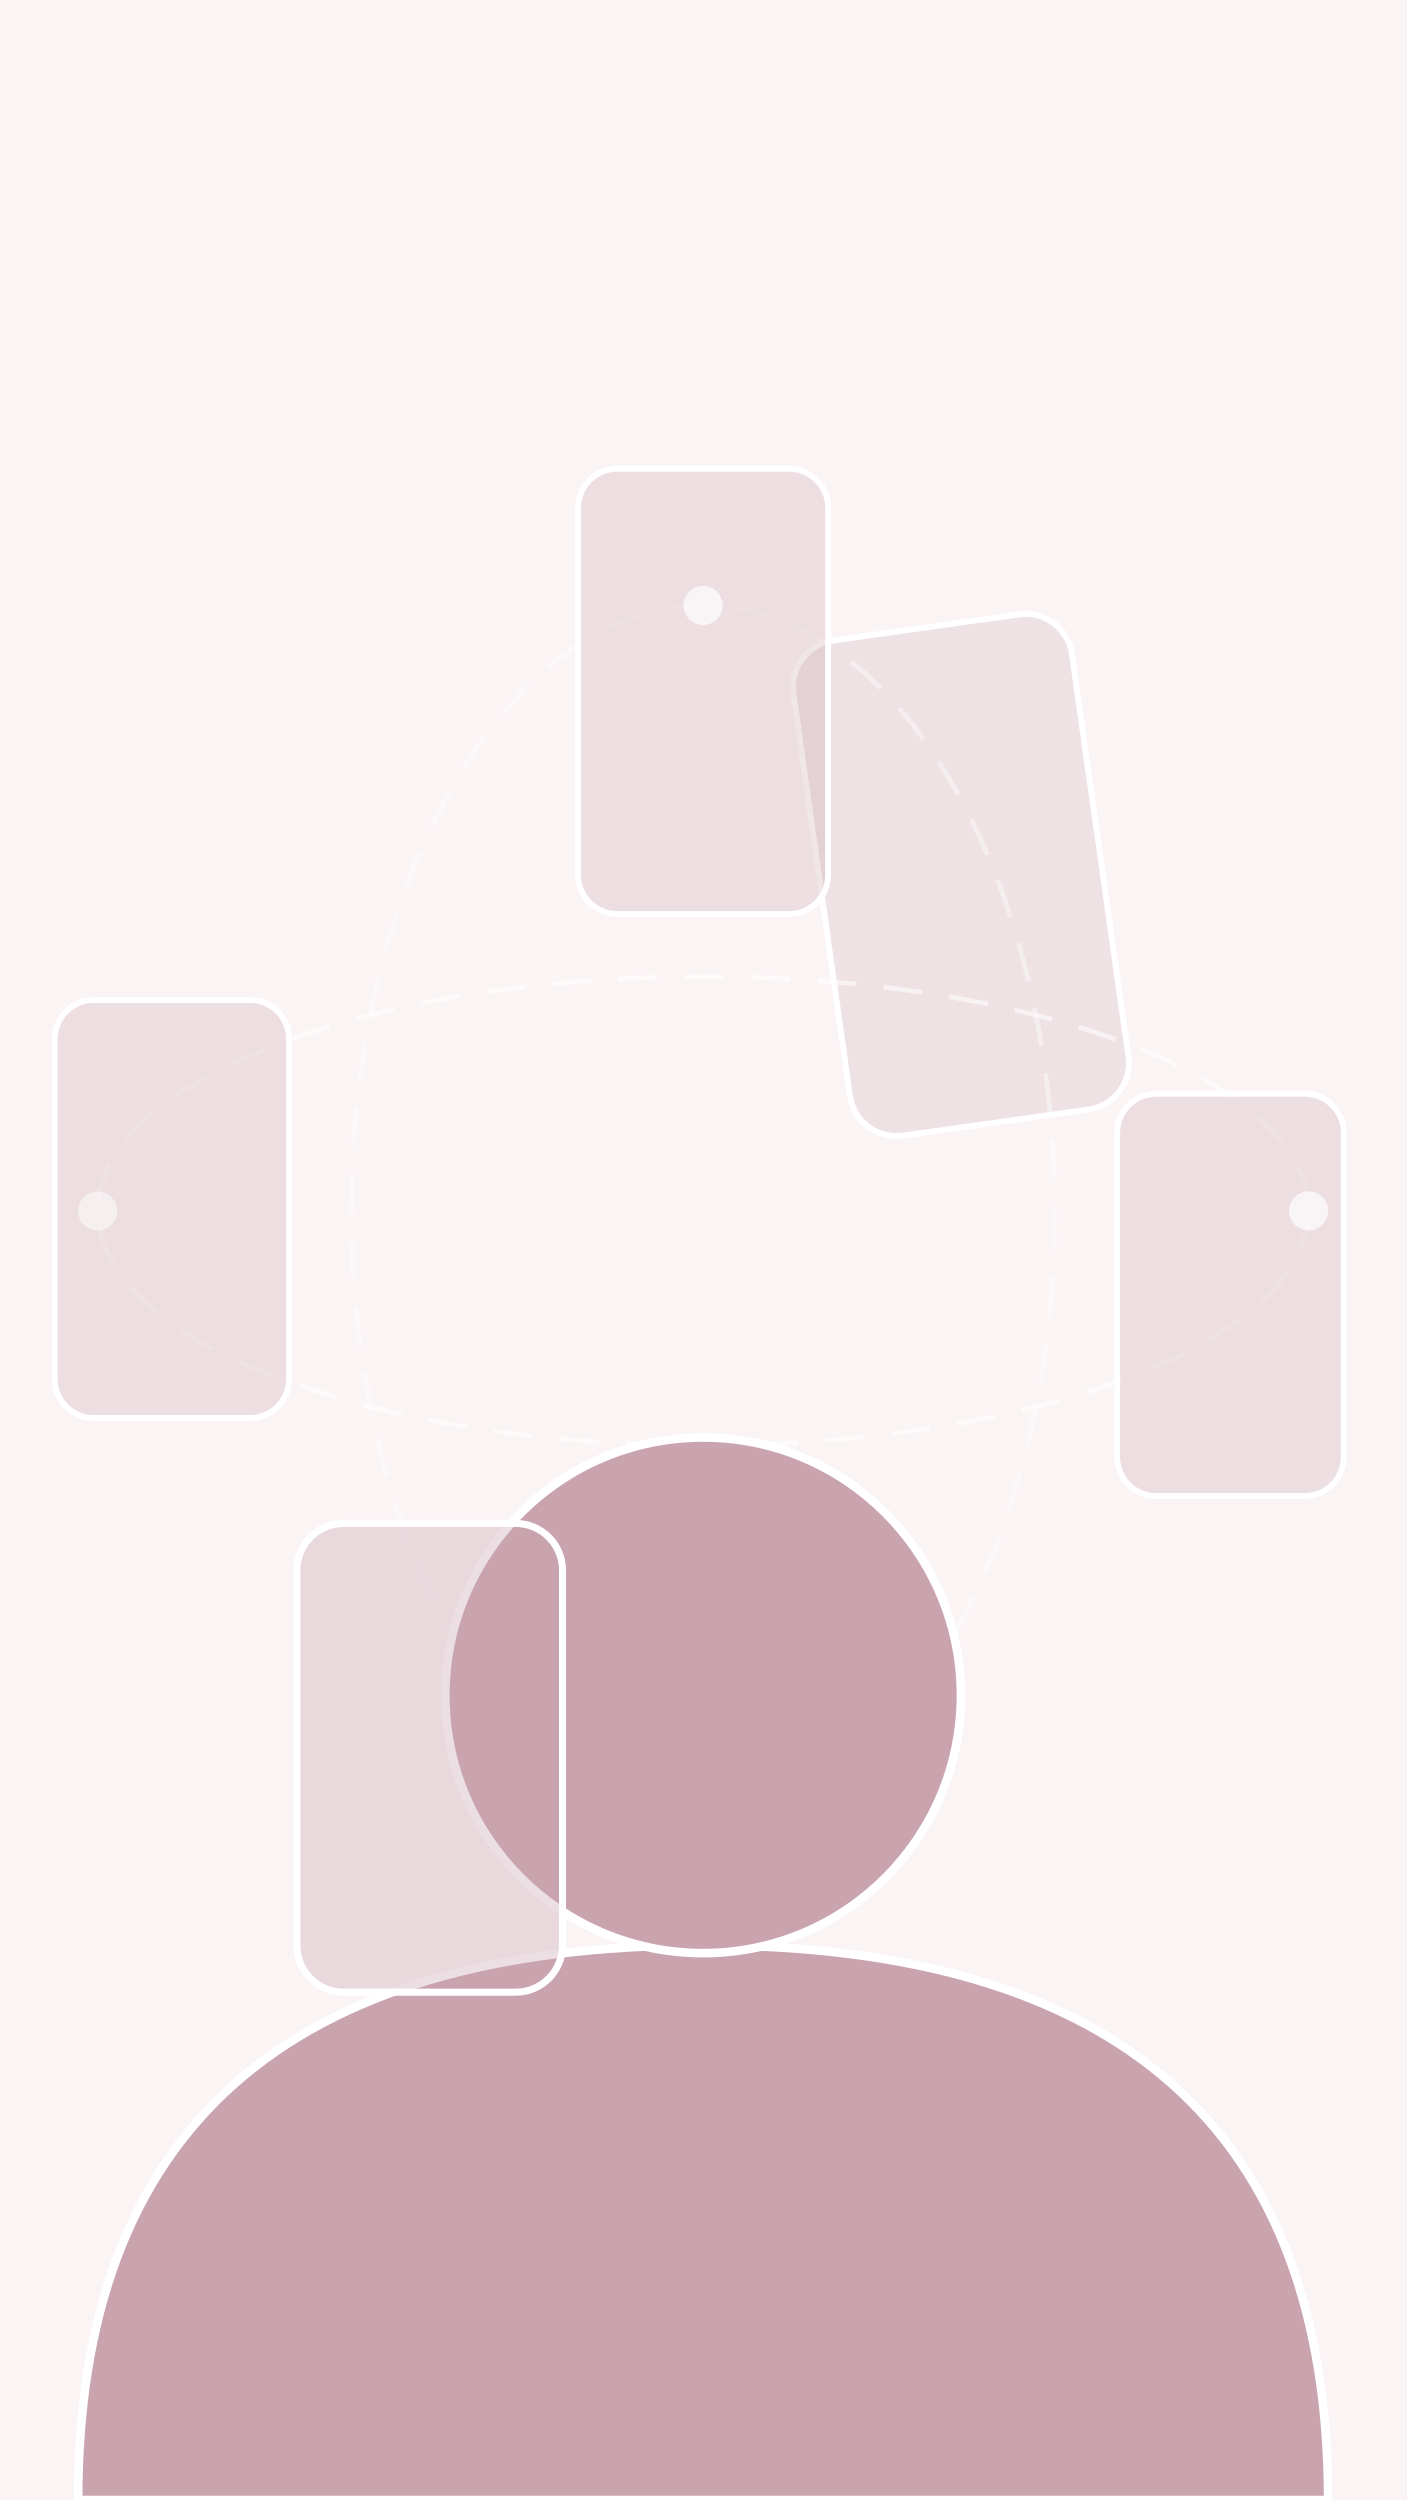
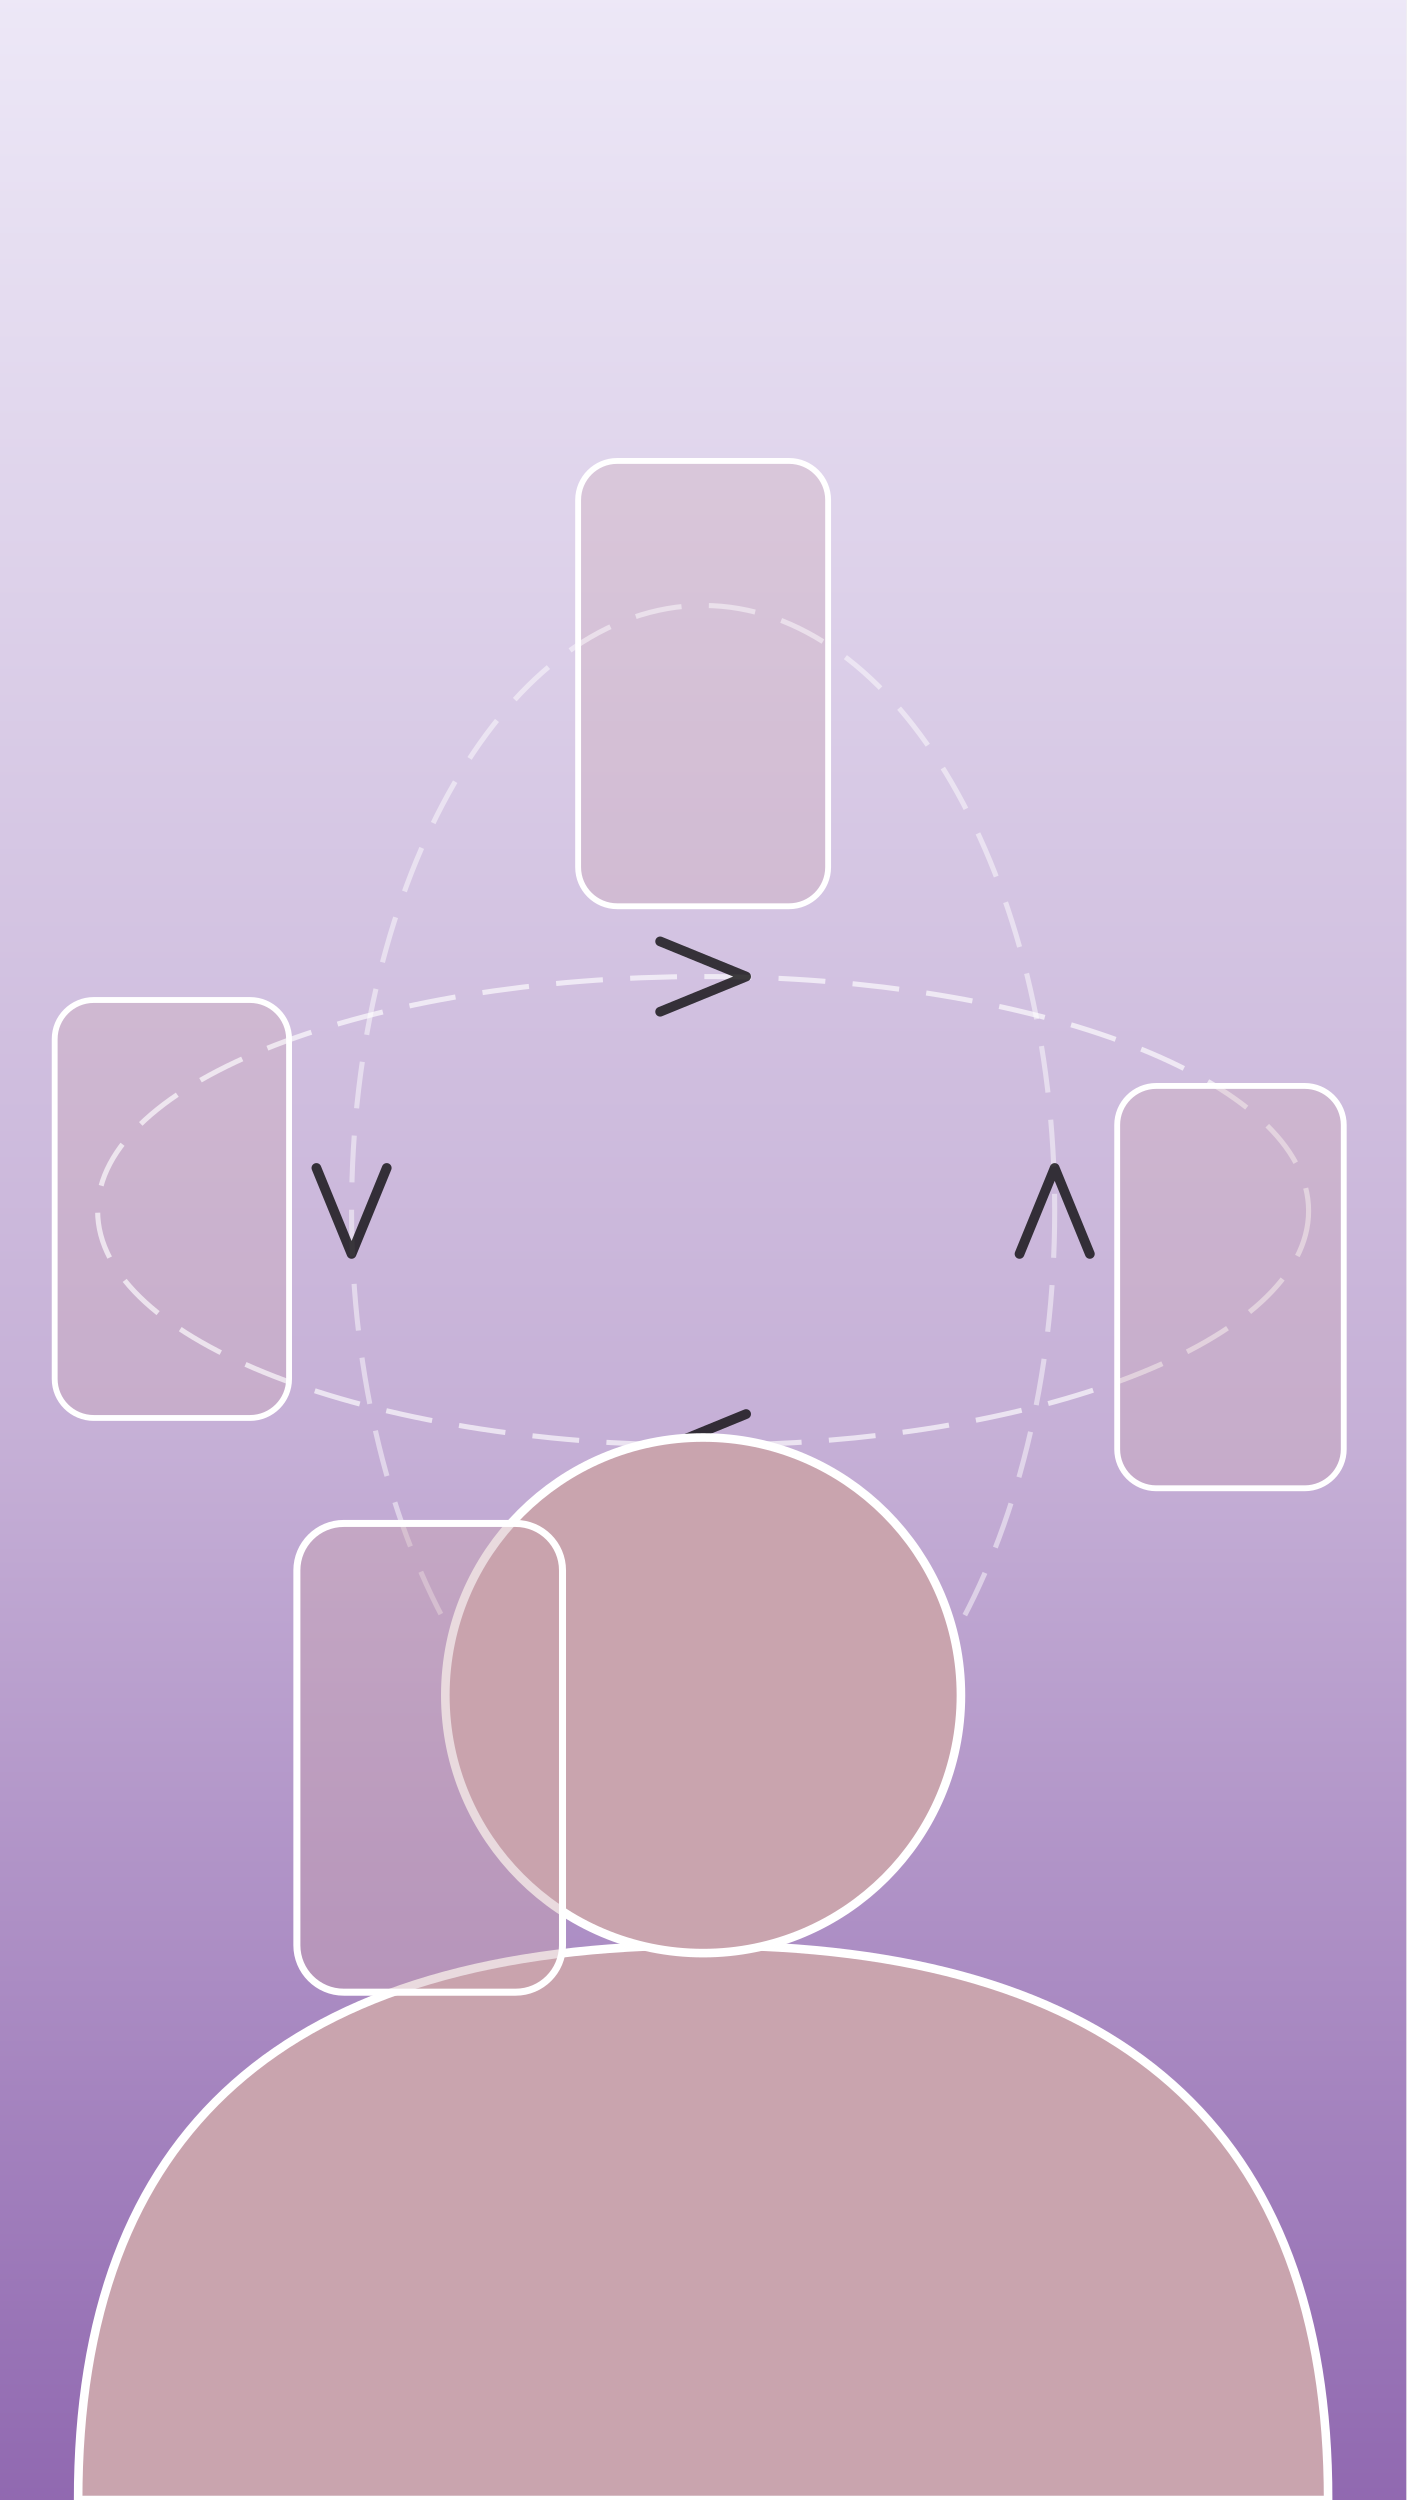
<svg xmlns="http://www.w3.org/2000/svg" viewBox="0 0 360 640" width="360" height="640">
-   <rect width="360" height="640" fill="#faf4f5" />
-   <rect x="210" y="160" width="72" height="128" rx="12" fill="rgba(201,164,174,0.22)" stroke="white" stroke-width="1.5" transform="rotate(-8,246,224)" />
-   <ellipse cx="180" cy="310" rx="155" ry="60" fill="none" stroke="white" stroke-width="1.2" stroke-dasharray="10 7" opacity="0.55" />
-   <ellipse cx="180" cy="310" rx="90" ry="155" fill="none" stroke="white" stroke-width="1.2" stroke-dasharray="10 7" opacity="0.4" />
-   <rect x="14" y="256" width="60" height="107" rx="10" fill="rgba(201,164,174,0.28)" stroke="white" stroke-width="1.5" />
-   <rect x="148" y="120" width="64" height="114" rx="10" fill="rgba(201,164,174,0.28)" stroke="white" stroke-width="1.5" />
-   <rect x="286" y="280" width="58" height="103" rx="10" fill="rgba(201,164,174,0.28)" stroke="white" stroke-width="1.5" />
-   <circle cx="180" cy="155" r="5" fill="white" opacity="0.7" />
-   <circle cx="335" cy="310" r="5" fill="white" opacity="0.7" />
-   <circle cx="25" cy="310" r="5" fill="white" opacity="0.5" />
-   <circle cx="180" cy="465" r="5" fill="white" opacity="0.5" />
+   <defs>
+     <linearGradient id="bgv" x1="0" y1="0" x2="0" y2="1">
+       <stop offset="0%" stop-color="#ede8f7" />
+       <stop offset="58%" stop-color="#c5afd6" />
+       <stop offset="100%" stop-color="#9068b0" />
+     </linearGradient>
+   </defs>
+   <rect width="360" height="640" fill="url(#bgv)" />
+   <rect x="14" y="256" width="60" height="107" rx="10" fill="rgba(201,164,174,0.30)" stroke="white" stroke-width="1.5" />
+   <rect x="148" y="118" width="64" height="114" rx="10" fill="rgba(201,164,174,0.30)" stroke="white" stroke-width="1.5" />
+   <ellipse cx="180" cy="310" rx="155" ry="60" fill="none" stroke="white" stroke-width="1.3" stroke-dasharray="12 7" opacity="0.65" />
+   <ellipse cx="180" cy="310" rx="90" ry="155" fill="none" stroke="white" stroke-width="1.3" stroke-dasharray="12 7" opacity="0.48" />
+   <rect x="286" y="278" width="58" height="103" rx="10" fill="rgba(201,164,174,0.30)" stroke="white" stroke-width="1.5" />
+   <g transform="translate(180,250)">
+     <polyline points="-11,-9 11,0 -11,9" fill="none" stroke="black" stroke-width="2.5" stroke-linecap="round" stroke-linejoin="round" opacity="0.75" />
+   </g>
+   <g transform="translate(180,371) rotate(180,0,0)">
+     <polyline points="-11,-9 11,0 -11,9" fill="none" stroke="black" stroke-width="2.5" stroke-linecap="round" stroke-linejoin="round" opacity="0.75" />
+   </g>
+   <g transform="translate(270,310) rotate(270,0,0)">
+     <polyline points="-11,-9 11,0 -11,9" fill="none" stroke="black" stroke-width="2.5" stroke-linecap="round" stroke-linejoin="round" opacity="0.75" />
+   </g>
+   <g transform="translate(90,310) rotate(90,0,0)">
+     <polyline points="-11,-9 11,0 -11,9" fill="none" stroke="black" stroke-width="2.5" stroke-linecap="round" stroke-linejoin="round" opacity="0.75" />
+   </g>
  <path d="M20 640 Q20 498 180 498 Q340 498 340 640 Z" fill="#c9a4ae" stroke="white" stroke-width="2.2" />
  <circle cx="180" cy="434" r="66" fill="#c9a4ae" stroke="white" stroke-width="2.2" />
-   <rect x="76" y="390" width="68" height="120" rx="12" fill="rgba(201,164,174,0.35)" stroke="white" stroke-width="1.8" />
+   <rect x="76" y="390" width="68" height="120" rx="12" fill="rgba(201,164,174,0.40)" stroke="white" stroke-width="1.8" />
</svg>
